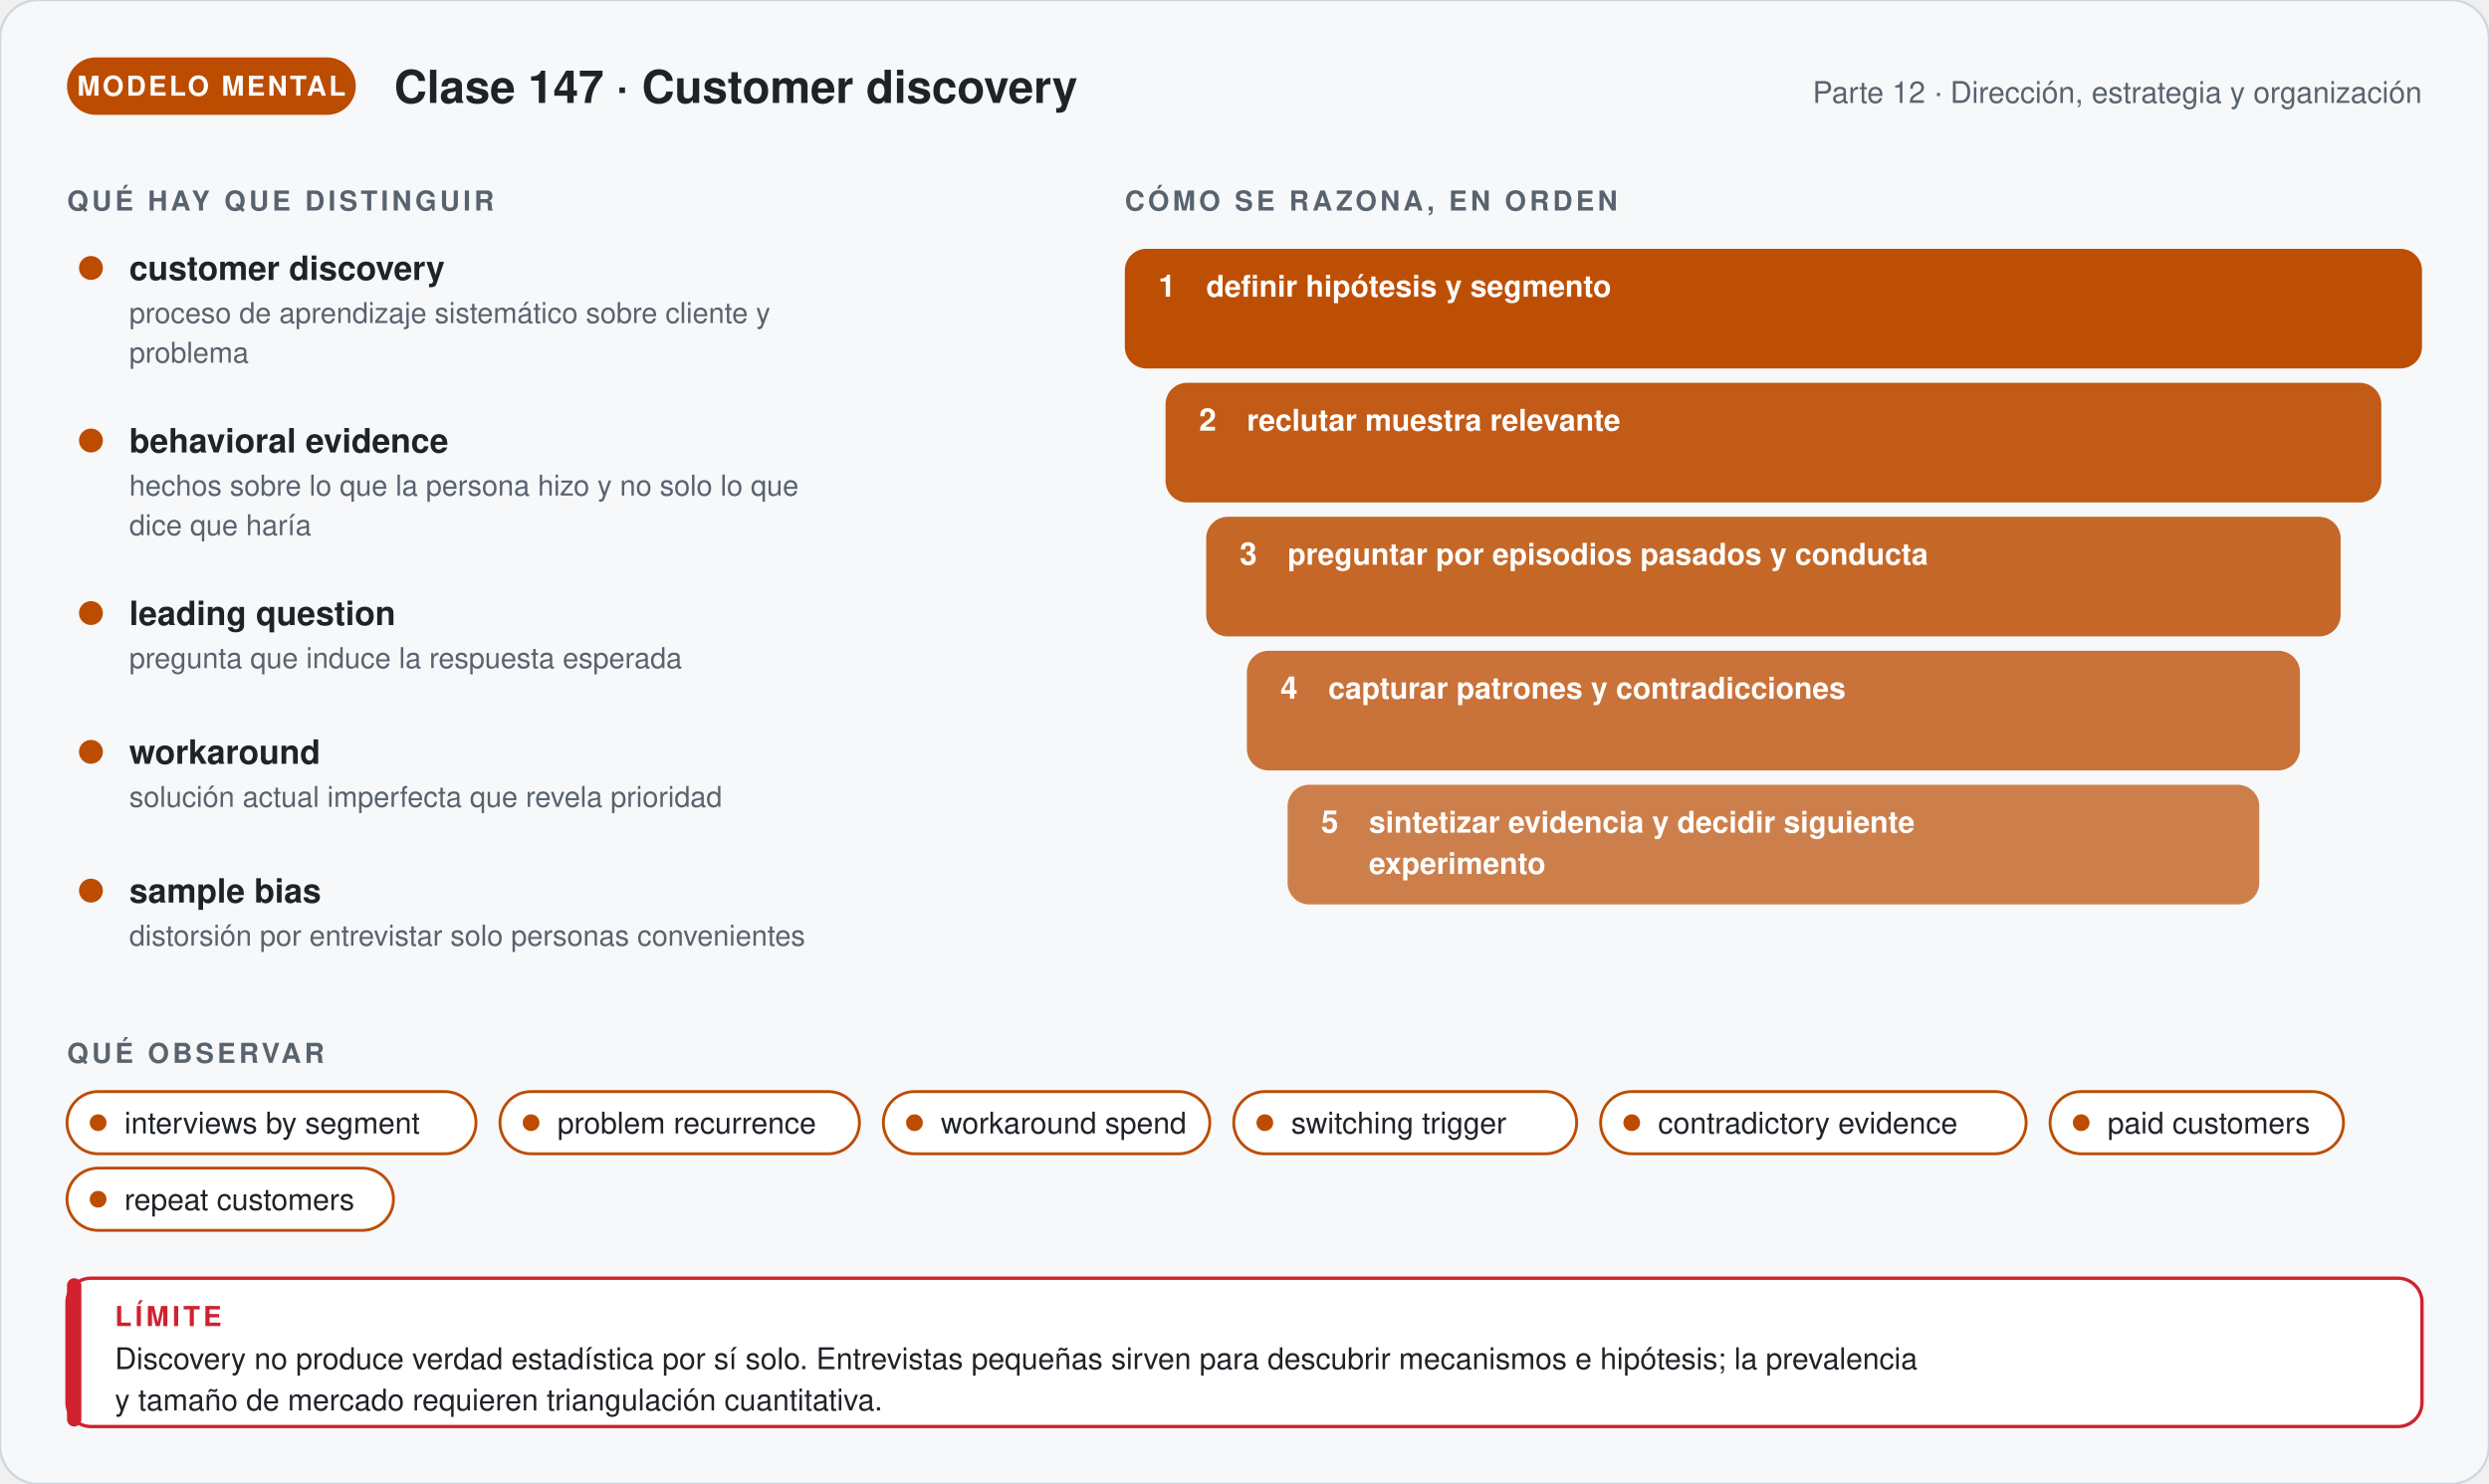
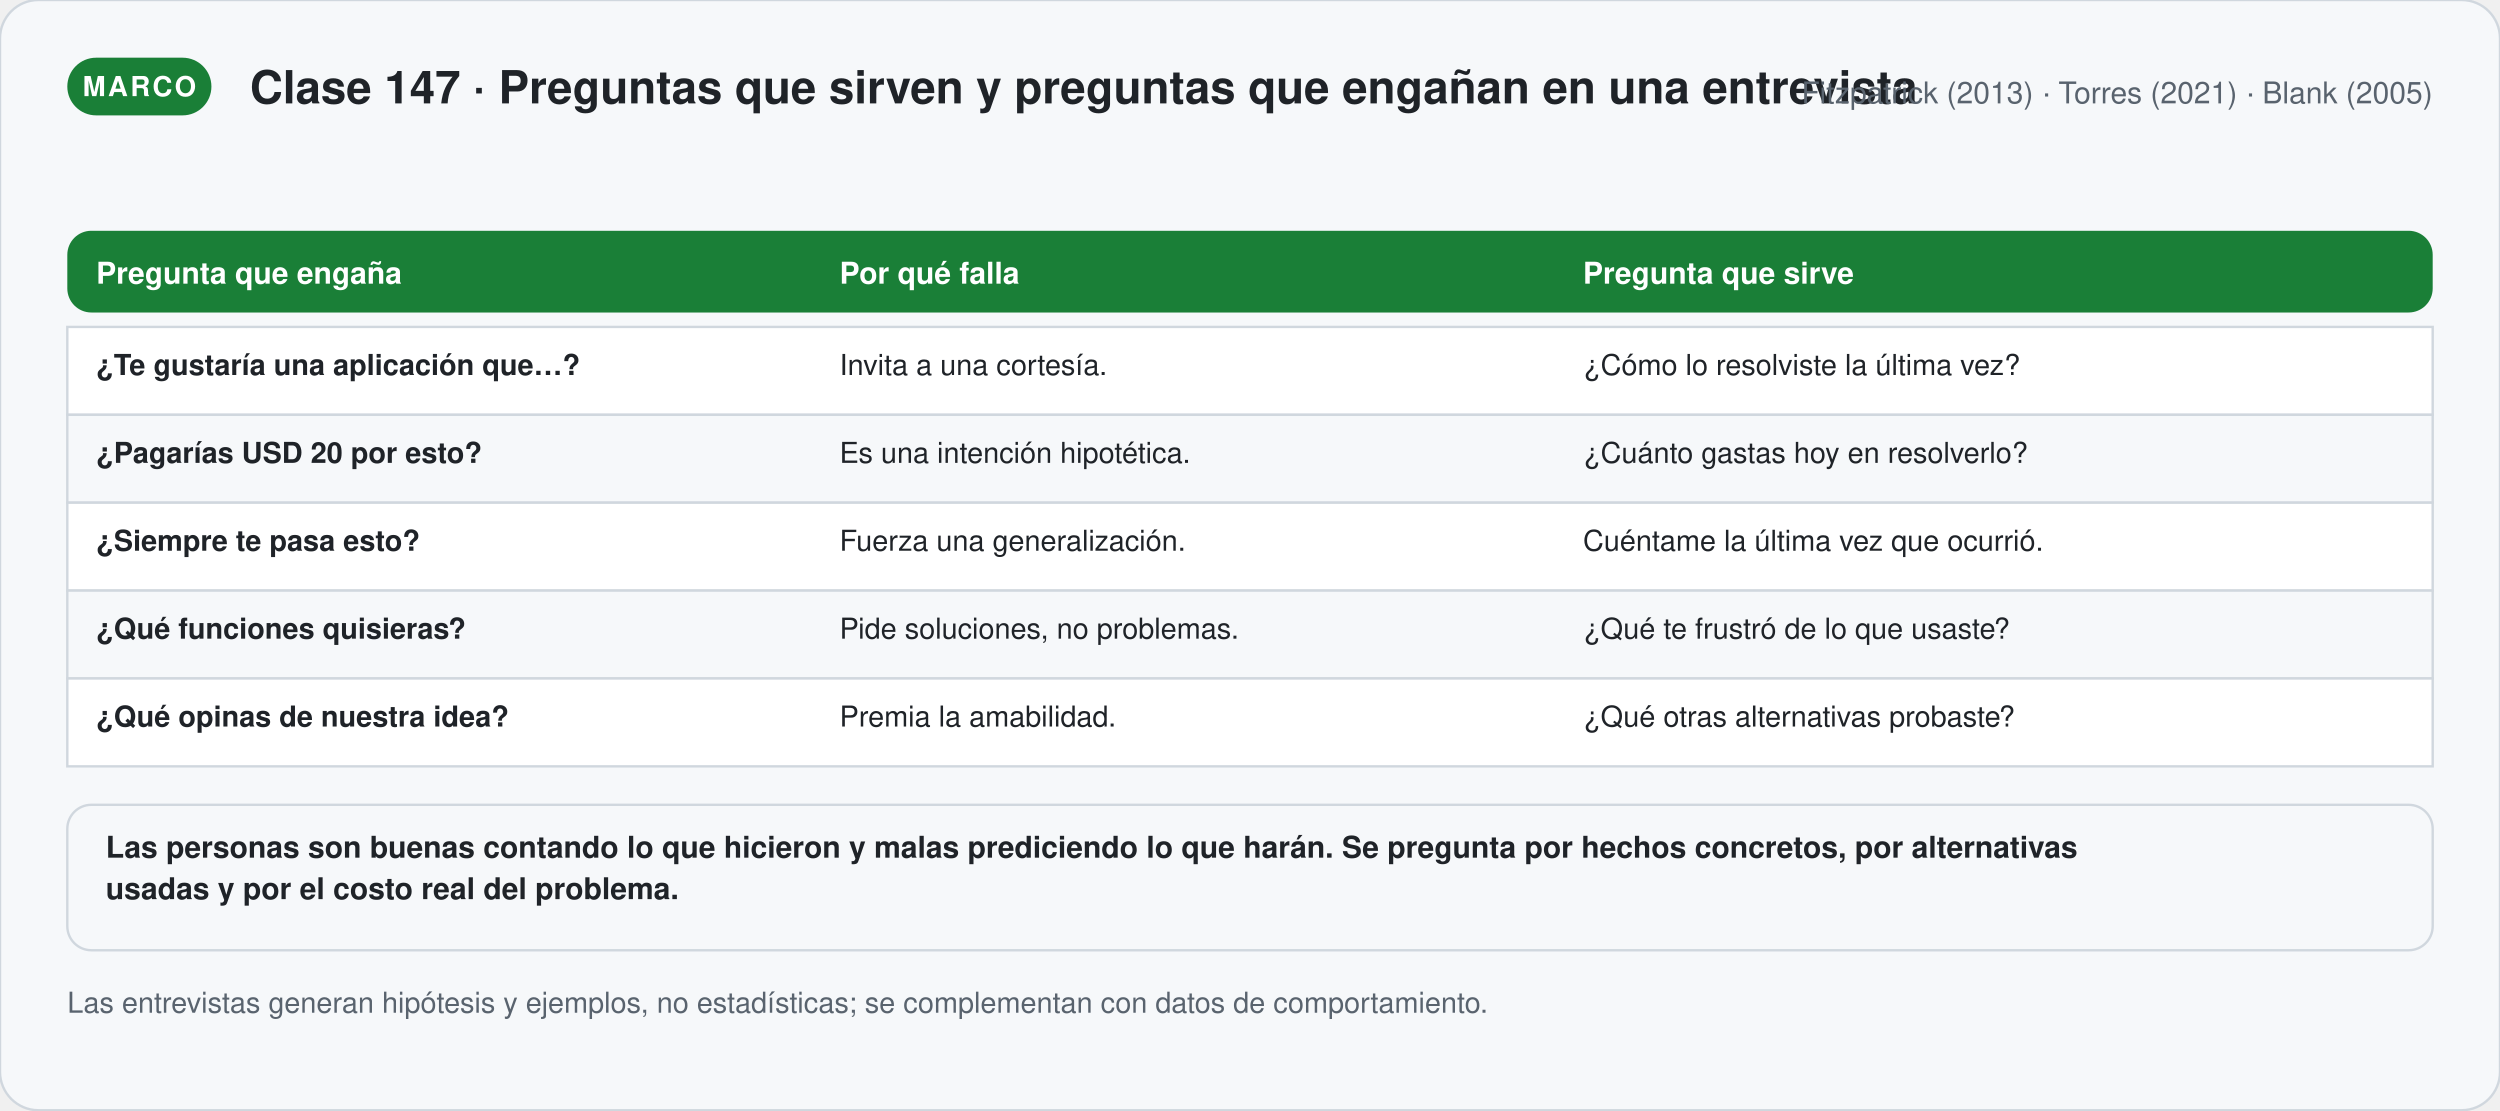
- <svg xmlns="http://www.w3.org/2000/svg" viewBox="0 0 1040 620.24" width="1040" role="img" aria-labelledby="t-g147 d-g147" font-family="'Segoe UI', 'Helvetica Neue', Helvetica, Arial, sans-serif">
+ <svg xmlns="http://www.w3.org/2000/svg" viewBox="0 0 1040 461.86" width="1040" role="img" aria-labelledby="t-s147 d-s147" font-family="'Segoe UI', 'Helvetica Neue', Helvetica, Arial, sans-serif">
  <defs>
-     <marker id="p-g147" viewBox="0 0 10 10" refX="8" refY="5" markerWidth="7" markerHeight="7" orient="auto">
+     <marker id="p-s147" viewBox="0 0 10 10" refX="8" refY="5" markerWidth="7" markerHeight="7" orient="auto">
      <path d="M1,1 L9,5 L1,9 Z" fill="#59636e" />
    </marker>
  </defs>
-   <rect width="1040" height="620.24" rx="16" fill="#f6f8fa" stroke="#d0d7de" />
-   <rect x="28" y="24" width="120.67" height="24" rx="12" fill="#bc4c00" />
-   <text x="88.335" y="40" font-size="11.5" font-weight="700" fill="#ffffff" text-anchor="middle" letter-spacing="1">MODELO MENTAL</text>
-   <text x="164.67" y="43" font-size="19" font-weight="700" fill="#1f2328" text-anchor="start">Clase 147 · Customer discovery</text>
-   <text x="1012" y="43" font-size="12.5" font-weight="400" fill="#59636e" text-anchor="end">Parte 12 · Dirección, estrategia y organización</text>
-   <text x="28" y="88" font-size="11.5" font-weight="700" fill="#59636e" text-anchor="start" letter-spacing="1.4">QUÉ HAY QUE DISTINGUIR</text>
-   <circle cx="38" cy="112" r="5" fill="#bc4c00" />
-   <text x="54" y="117" font-size="14" font-weight="700" fill="#1f2328" text-anchor="start">customer discovery</text>
-   <text x="54" y="135" font-size="12" font-weight="400" fill="#59636e" text-anchor="start">proceso de aprendizaje sistemático sobre cliente y</text>
-   <text x="54" y="151.56" font-size="12" font-weight="400" fill="#59636e" text-anchor="start">problema</text>
-   <circle cx="38" cy="184.12" r="5" fill="#bc4c00" />
-   <text x="54" y="189.12" font-size="14" font-weight="700" fill="#1f2328" text-anchor="start">behavioral evidence</text>
-   <text x="54" y="207.12" font-size="12" font-weight="400" fill="#59636e" text-anchor="start">hechos sobre lo que la persona hizo y no solo lo que</text>
-   <text x="54" y="223.68" font-size="12" font-weight="400" fill="#59636e" text-anchor="start">dice que haría</text>
-   <circle cx="38" cy="256.24" r="5" fill="#bc4c00" />
-   <text x="54" y="261.24" font-size="14" font-weight="700" fill="#1f2328" text-anchor="start">leading question</text>
-   <text x="54" y="279.24" font-size="12" font-weight="400" fill="#59636e" text-anchor="start">pregunta que induce la respuesta esperada</text>
-   <circle cx="38" cy="314.24" r="5" fill="#bc4c00" />
-   <text x="54" y="319.24" font-size="14" font-weight="700" fill="#1f2328" text-anchor="start">workaround</text>
-   <text x="54" y="337.24" font-size="12" font-weight="400" fill="#59636e" text-anchor="start">solución actual imperfecta que revela prioridad</text>
-   <circle cx="38" cy="372.24" r="5" fill="#bc4c00" />
-   <text x="54" y="377.24" font-size="14" font-weight="700" fill="#1f2328" text-anchor="start">sample bias</text>
-   <text x="54" y="395.24" font-size="12" font-weight="400" fill="#59636e" text-anchor="start">distorsión por entrevistar solo personas convenientes</text>
-   <text x="470" y="88" font-size="11.5" font-weight="700" fill="#59636e" text-anchor="start" letter-spacing="1.4">CÓMO SE RAZONA, EN ORDEN</text>
-   <rect x="470" y="104" width="542" height="50" rx="9" fill="#bc4c00" stroke="#bc4c00" stroke-width="0" fill-opacity="0.98" />
-   <text x="484" y="124" font-size="13" font-weight="800" fill="#ffffff" text-anchor="start">1</text>
-   <text x="504" y="124" font-size="12.5" font-weight="600" fill="#ffffff" text-anchor="start">definir hipótesis y segmento</text>
-   <rect x="487" y="160" width="508" height="50" rx="9" fill="#bc4c00" stroke="#bc4c00" stroke-width="0" fill-opacity="0.91" />
-   <text x="501" y="180" font-size="13" font-weight="800" fill="#ffffff" text-anchor="start">2</text>
-   <text x="521" y="180" font-size="12.5" font-weight="600" fill="#ffffff" text-anchor="start">reclutar muestra relevante</text>
-   <rect x="504" y="216" width="474" height="50" rx="9" fill="#bc4c00" stroke="#bc4c00" stroke-width="0" fill-opacity="0.84" />
-   <text x="518" y="236" font-size="13" font-weight="800" fill="#ffffff" text-anchor="start">3</text>
-   <text x="538" y="236" font-size="12.5" font-weight="600" fill="#ffffff" text-anchor="start">preguntar por episodios pasados y conducta</text>
-   <rect x="521" y="272" width="440" height="50" rx="9" fill="#bc4c00" stroke="#bc4c00" stroke-width="0" fill-opacity="0.77" />
-   <text x="535" y="292" font-size="13" font-weight="800" fill="#ffffff" text-anchor="start">4</text>
-   <text x="555" y="292" font-size="12.5" font-weight="600" fill="#ffffff" text-anchor="start">capturar patrones y contradicciones</text>
-   <rect x="538" y="328" width="406" height="50" rx="9" fill="#bc4c00" stroke="#bc4c00" stroke-width="0" fill-opacity="0.7" />
-   <text x="552" y="348" font-size="13" font-weight="800" fill="#ffffff" text-anchor="start">5</text>
-   <text x="572" y="348" font-size="12.5" font-weight="600" fill="#ffffff" text-anchor="start">sintetizar evidencia y decidir siguiente</text>
-   <text x="572" y="365.25" font-size="12.5" font-weight="600" fill="#ffffff" text-anchor="start">experimento</text>
-   <text x="28" y="444.24" font-size="11.5" font-weight="700" fill="#59636e" text-anchor="start" letter-spacing="1.4">QUÉ OBSERVAR</text>
-   <rect x="28" y="456.24" width="170.9" height="26" rx="13" fill="#ffffff" stroke="#bc4c00" stroke-width="1.2" />
-   <circle cx="41" cy="469.24" r="3.5" fill="#bc4c00" />
-   <text x="52" y="473.74" font-size="12.5" font-weight="400" fill="#1f2328" text-anchor="start">interviews by segment</text>
-   <rect x="208.9" y="456.24" width="150.2" height="26" rx="13" fill="#ffffff" stroke="#bc4c00" stroke-width="1.2" />
-   <circle cx="221.9" cy="469.24" r="3.5" fill="#bc4c00" />
-   <text x="232.9" y="473.74" font-size="12.5" font-weight="400" fill="#1f2328" text-anchor="start">problem recurrence</text>
-   <rect x="369.1" y="456.24" width="136.4" height="26" rx="13" fill="#ffffff" stroke="#bc4c00" stroke-width="1.2" />
-   <circle cx="382.1" cy="469.24" r="3.5" fill="#bc4c00" />
-   <text x="393.1" y="473.74" font-size="12.5" font-weight="400" fill="#1f2328" text-anchor="start">workaround spend</text>
-   <rect x="515.5" y="456.24" width="143.3" height="26" rx="13" fill="#ffffff" stroke="#bc4c00" stroke-width="1.2" />
-   <circle cx="528.5" cy="469.24" r="3.5" fill="#bc4c00" />
-   <text x="539.5" y="473.74" font-size="12.5" font-weight="400" fill="#1f2328" text-anchor="start">switching trigger</text>
-   <rect x="668.8" y="456.24" width="177.8" height="26" rx="13" fill="#ffffff" stroke="#bc4c00" stroke-width="1.2" />
-   <circle cx="681.8" cy="469.24" r="3.5" fill="#bc4c00" />
-   <text x="692.8" y="473.74" font-size="12.5" font-weight="400" fill="#1f2328" text-anchor="start">contradictory evidence</text>
-   <rect x="856.6" y="456.24" width="122.6" height="26" rx="13" fill="#ffffff" stroke="#bc4c00" stroke-width="1.2" />
-   <circle cx="869.6" cy="469.24" r="3.5" fill="#bc4c00" />
-   <text x="880.6" y="473.74" font-size="12.5" font-weight="400" fill="#1f2328" text-anchor="start">paid customers</text>
-   <rect x="28" y="488.24" width="136.4" height="26" rx="13" fill="#ffffff" stroke="#bc4c00" stroke-width="1.2" />
-   <circle cx="41" cy="501.24" r="3.5" fill="#bc4c00" />
-   <text x="52" y="505.74" font-size="12.5" font-weight="400" fill="#1f2328" text-anchor="start">repeat customers</text>
-   <rect x="28" y="534.24" width="984" height="62" rx="10" fill="#ffffff" stroke="#cf222e" stroke-width="1.4" />
-   <rect x="28" y="534.24" width="6" height="62" rx="3" fill="#cf222e" />
-   <text x="48" y="554.24" font-size="11.5" font-weight="700" fill="#cf222e" text-anchor="start" letter-spacing="1.4">LÍMITE</text>
-   <text x="48" y="572.24" font-size="12.5" font-weight="400" fill="#1f2328" text-anchor="start">Discovery no produce verdad estadística por sí solo. Entrevistas pequeñas sirven para descubrir mecanismos e hipótesis; la prevalencia</text>
-   <text x="48" y="589.49" font-size="12.5" font-weight="400" fill="#1f2328" text-anchor="start">y tamaño de mercado requieren triangulación cuantitativa.</text>
+   <rect width="1040" height="461.86" rx="16" fill="#f6f8fa" stroke="#d0d7de" />
+   <rect x="28" y="24" width="59.95" height="24" rx="12" fill="#1a7f37" />
+   <text x="57.975" y="40" font-size="11.5" font-weight="700" fill="#ffffff" text-anchor="middle" letter-spacing="1">MARCO</text>
+   <text x="103.95" y="43" font-size="19" font-weight="700" fill="#1f2328" text-anchor="start">Clase 147 · Preguntas que sirven y preguntas que engañan en una entrevista</text>
+   <text x="1012" y="43" font-size="12.5" font-weight="400" fill="#59636e" text-anchor="end">Fitzpatrick (2013) · Torres (2021) · Blank (2005)</text>
+   <rect x="28" y="96" width="984" height="34" rx="10" fill="#1a7f37" />
+   <text x="40" y="118" font-size="12.5" font-weight="700" fill="#ffffff" text-anchor="start">Pregunta que engaña</text>
+   <text x="349.257" y="118" font-size="12.5" font-weight="700" fill="#ffffff" text-anchor="start">Por qué falla</text>
+   <text x="658.514" y="118" font-size="12.5" font-weight="700" fill="#ffffff" text-anchor="start">Pregunta que sirve</text>
+   <rect x="28" y="136" width="984" height="36.56" rx="0" fill="#ffffff" stroke="#d0d7de" stroke-width="1" />
+   <text x="40" y="156" font-size="12" font-weight="700" fill="#1f2328" text-anchor="start">¿Te gustaría una aplicación que…?</text>
+   <text x="349.257" y="156" font-size="12" font-weight="400" fill="#1f2328" text-anchor="start">Invita a una cortesía.</text>
+   <text x="658.514" y="156" font-size="12" font-weight="400" fill="#1f2328" text-anchor="start">¿Cómo lo resolviste la última vez?</text>
+   <rect x="28" y="172.56" width="984" height="36.56" rx="0" fill="#f6f8fa" stroke="#d0d7de" stroke-width="1" />
+   <text x="40" y="192.56" font-size="12" font-weight="700" fill="#1f2328" text-anchor="start">¿Pagarías USD 20 por esto?</text>
+   <text x="349.257" y="192.56" font-size="12" font-weight="400" fill="#1f2328" text-anchor="start">Es una intención hipotética.</text>
+   <text x="658.514" y="192.56" font-size="12" font-weight="400" fill="#1f2328" text-anchor="start">¿Cuánto gastas hoy en resolverlo?</text>
+   <rect x="28" y="209.12" width="984" height="36.56" rx="0" fill="#ffffff" stroke="#d0d7de" stroke-width="1" />
+   <text x="40" y="229.12" font-size="12" font-weight="700" fill="#1f2328" text-anchor="start">¿Siempre te pasa esto?</text>
+   <text x="349.257" y="229.12" font-size="12" font-weight="400" fill="#1f2328" text-anchor="start">Fuerza una generalización.</text>
+   <text x="658.514" y="229.12" font-size="12" font-weight="400" fill="#1f2328" text-anchor="start">Cuéntame la última vez que ocurrió.</text>
+   <rect x="28" y="245.68" width="984" height="36.56" rx="0" fill="#f6f8fa" stroke="#d0d7de" stroke-width="1" />
+   <text x="40" y="265.68" font-size="12" font-weight="700" fill="#1f2328" text-anchor="start">¿Qué funciones quisieras?</text>
+   <text x="349.257" y="265.68" font-size="12" font-weight="400" fill="#1f2328" text-anchor="start">Pide soluciones, no problemas.</text>
+   <text x="658.514" y="265.68" font-size="12" font-weight="400" fill="#1f2328" text-anchor="start">¿Qué te frustró de lo que usaste?</text>
+   <rect x="28" y="282.24" width="984" height="36.56" rx="0" fill="#ffffff" stroke="#d0d7de" stroke-width="1" />
+   <text x="40" y="302.24" font-size="12" font-weight="700" fill="#1f2328" text-anchor="start">¿Qué opinas de nuestra idea?</text>
+   <text x="349.257" y="302.24" font-size="12" font-weight="400" fill="#1f2328" text-anchor="start">Premia la amabilidad.</text>
+   <text x="658.514" y="302.24" font-size="12" font-weight="400" fill="#1f2328" text-anchor="start">¿Qué otras alternativas probaste?</text>
+   <rect x="28" y="334.8" width="984" height="60.5" rx="10" fill="#f6f8fa" stroke="#d0d7de" stroke-width="1" />
+   <text x="44" y="356.8" font-size="12.5" font-weight="600" fill="#1f2328" text-anchor="start">Las personas son buenas contando lo que hicieron y malas prediciendo lo que harán. Se pregunta por hechos concretos, por alternativas</text>
+   <text x="44" y="374.05" font-size="12.5" font-weight="600" fill="#1f2328" text-anchor="start">usadas y por el costo real del problema.</text>
+   <text x="28" y="421.3" font-size="12" font-weight="400" fill="#59636e" text-anchor="start">Las entrevistas generan hipótesis y ejemplos, no estadísticas; se complementan con datos de comportamiento.</text>
</svg>
